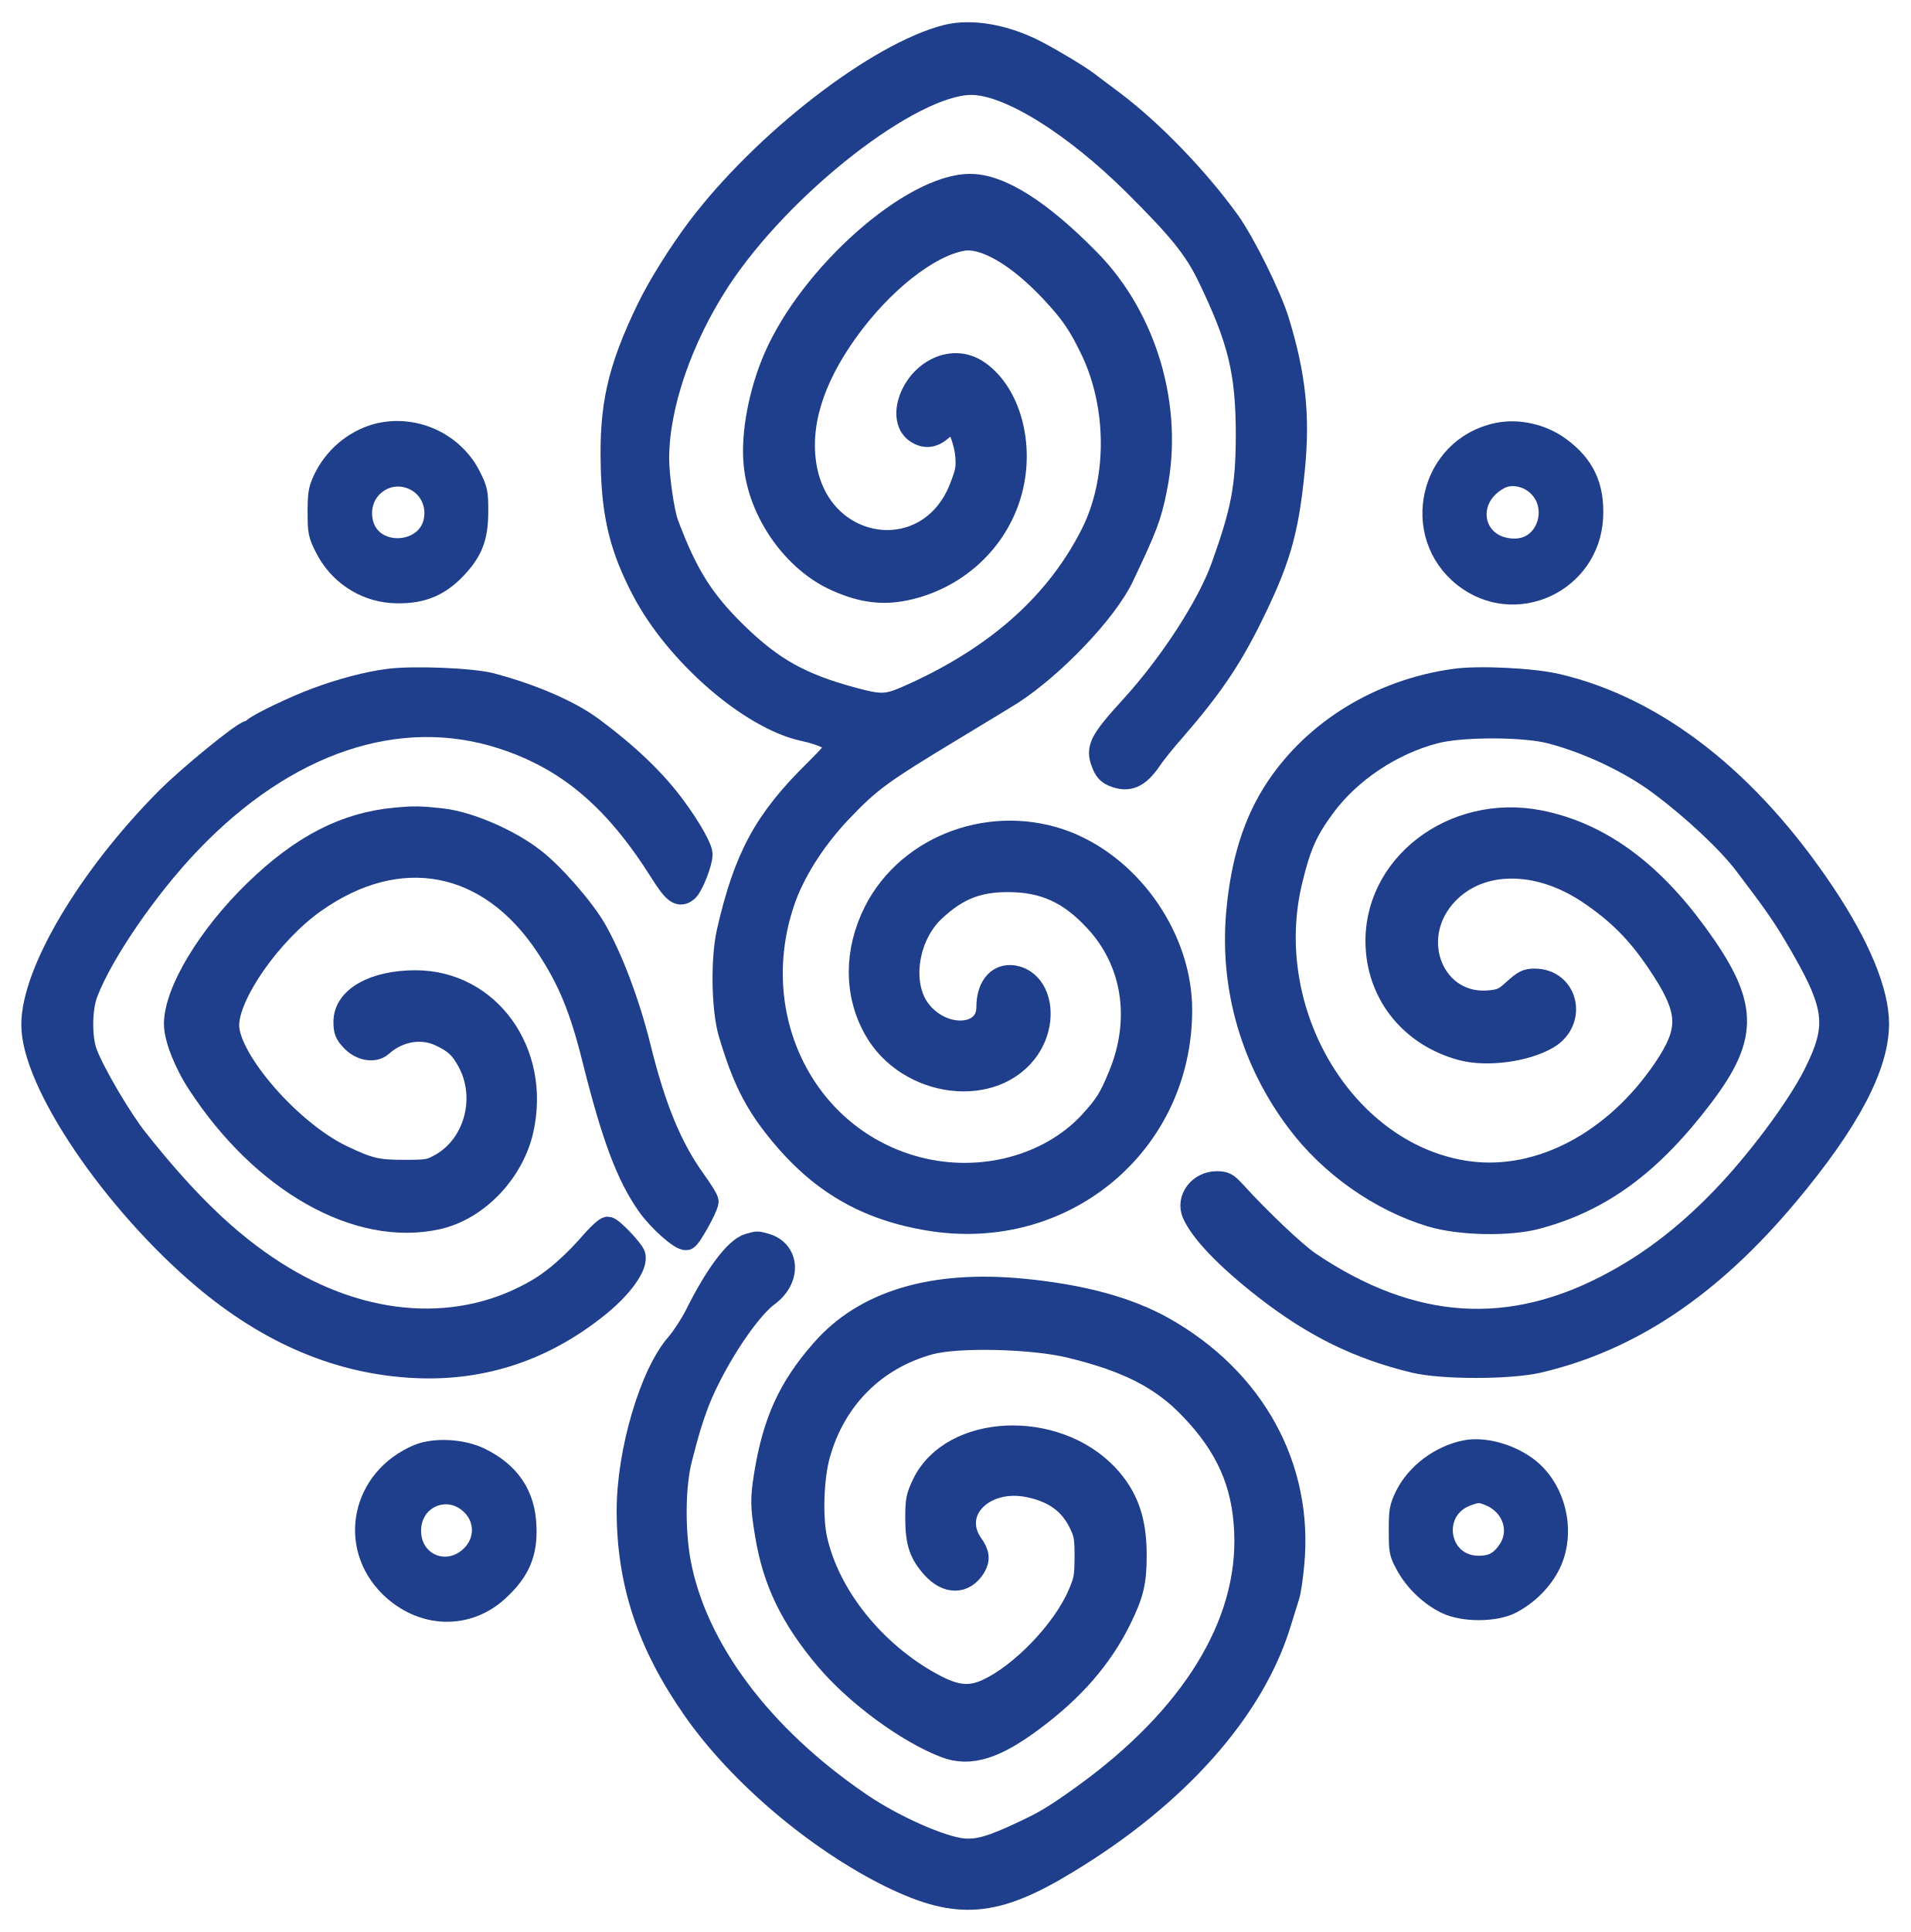
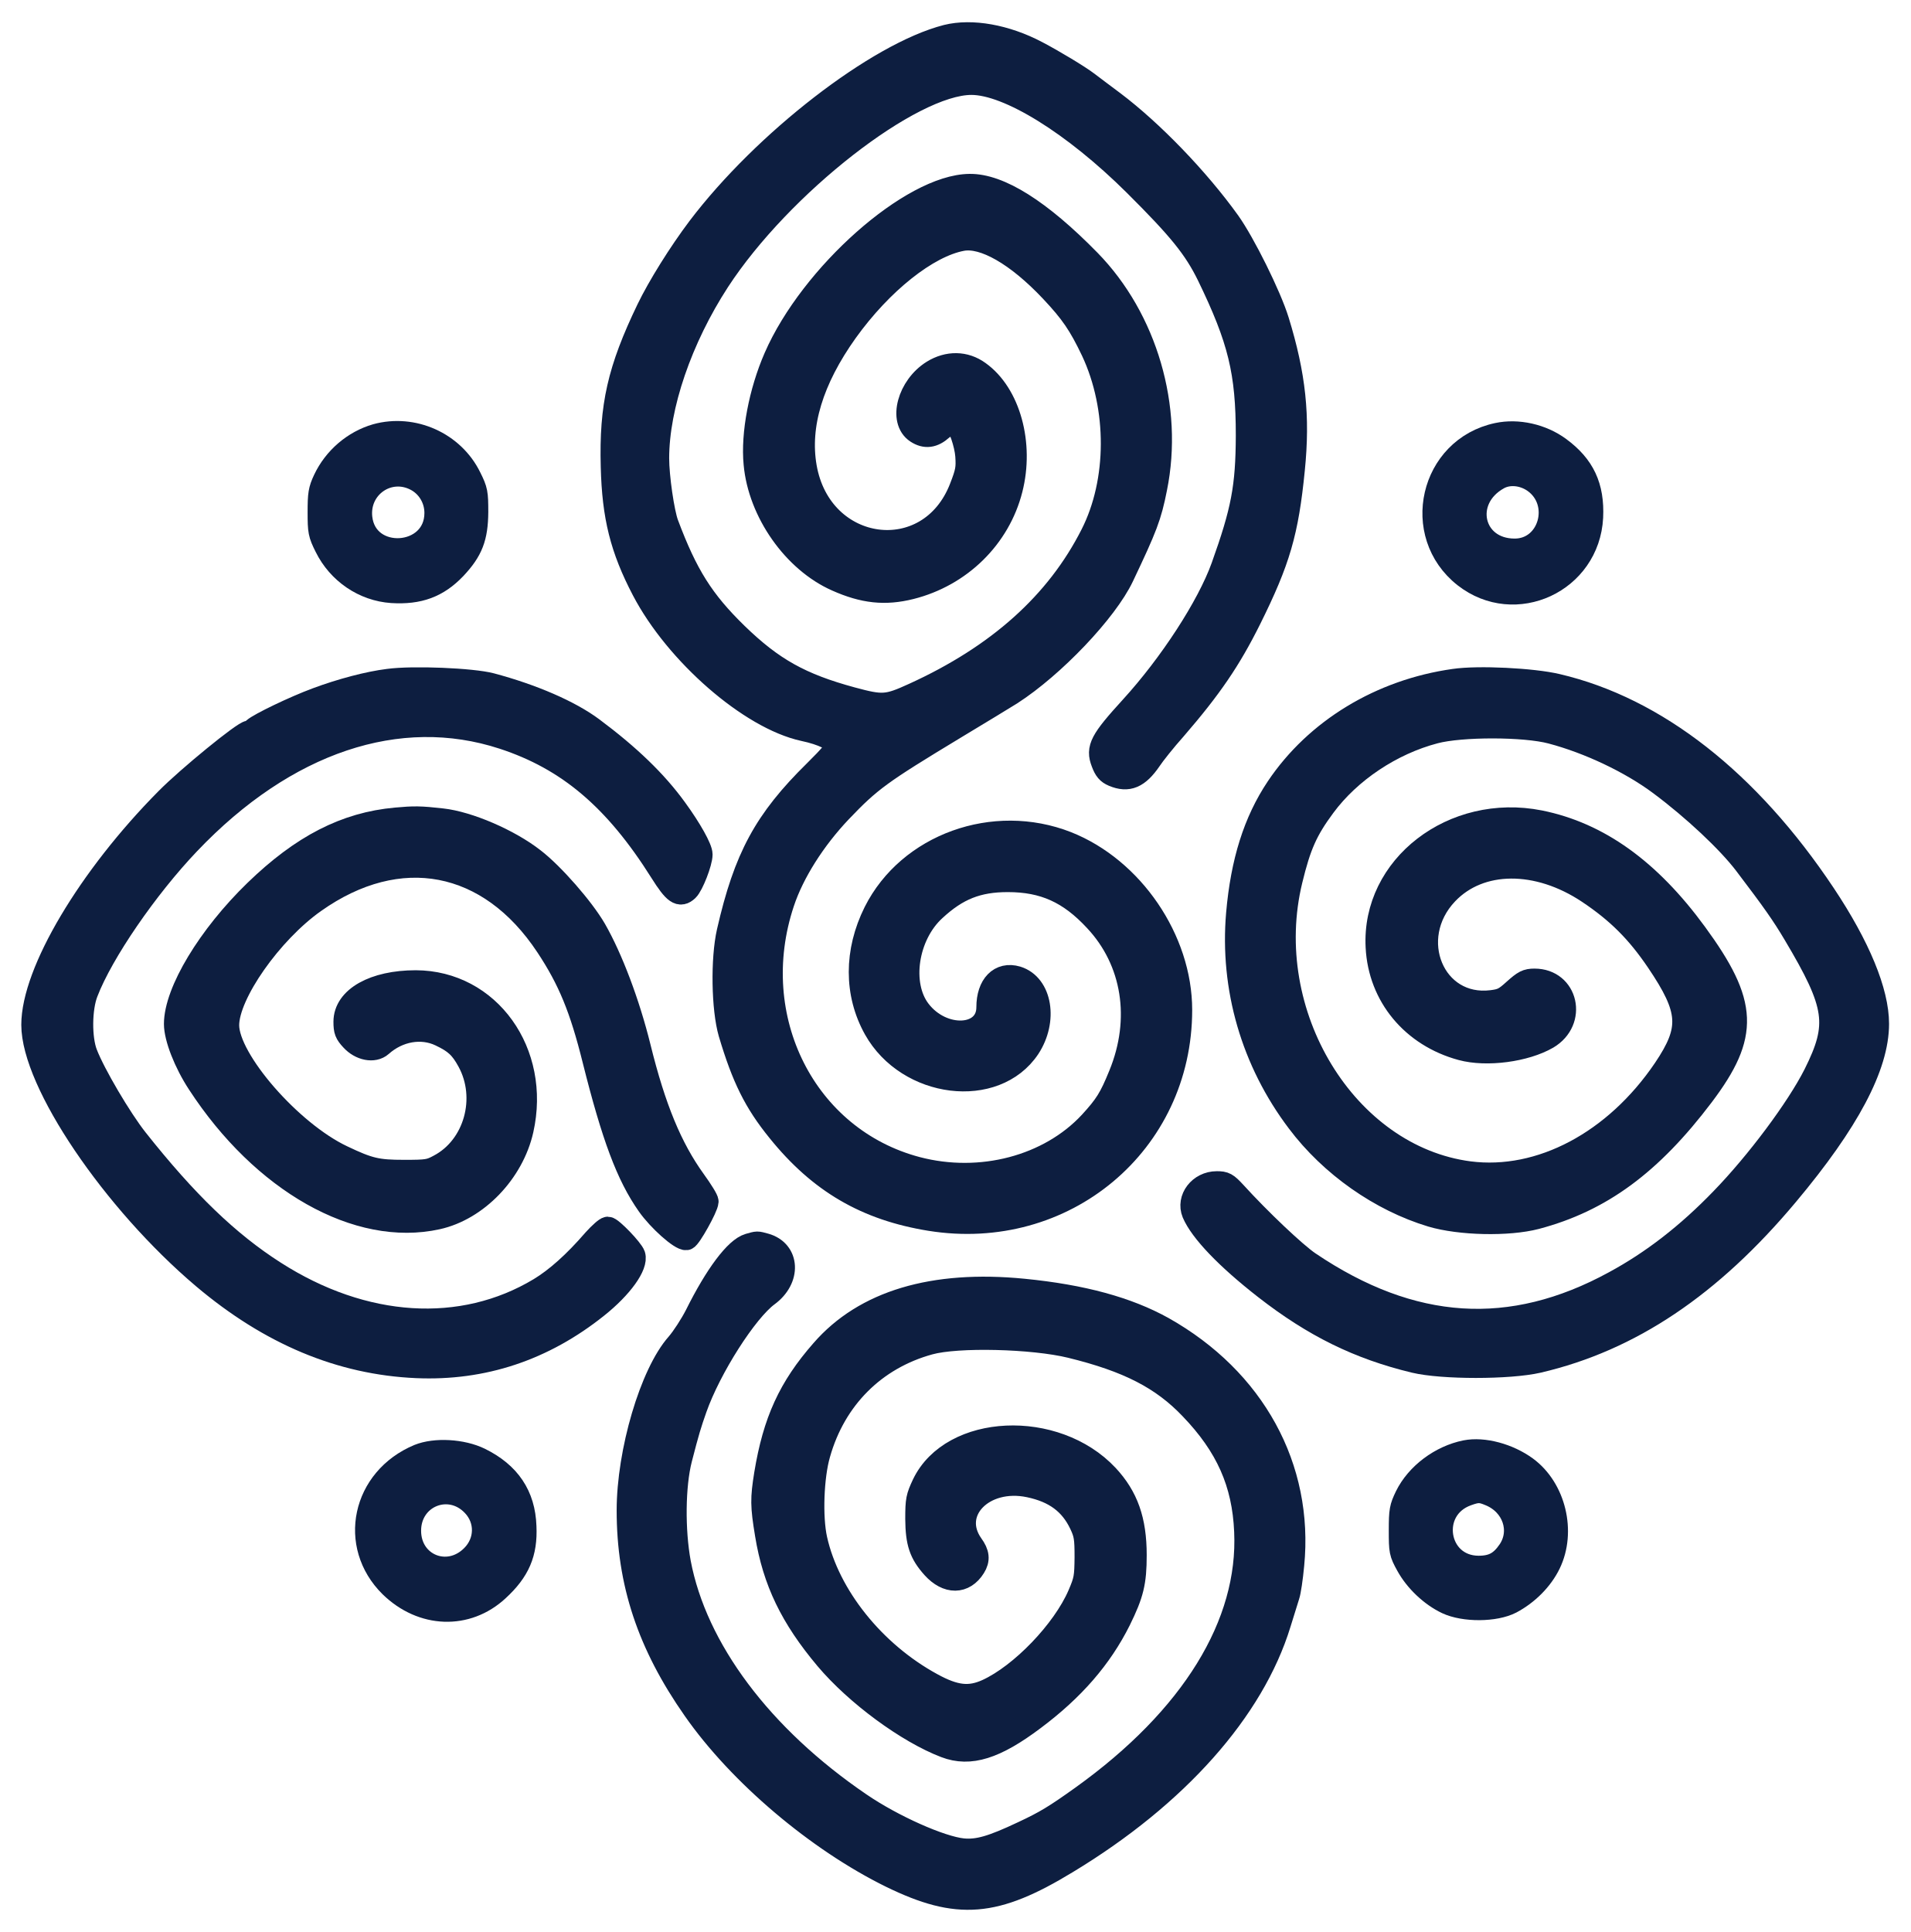
<svg xmlns="http://www.w3.org/2000/svg" viewBox="-16 -16 924.125 933.605" width="89" height="90">
-   <g transform="translate(-38,936.758) scale(0.1,-0.1)" fill="#1f3f8c" stroke="#1f3f8c" stroke-width="114" stroke-linejoin="round" stroke-linecap="round">
+   <g transform="translate(-38,936.758) scale(0.1,-0.1)" fill="#0d1e40" stroke="#0d1e40" stroke-width="114" stroke-linejoin="round" stroke-linecap="round">
    <path d="M4800 9356 c-335 -86 -882 -509 -1199 -927 -92 -122 -193 -284 -246 -394 -140 -291 -180 -466 -172 -760 6 -242 45 -397 149 -596 161 -308 518 -619 776 -675 94 -20 156 -51 160 -79 2 -14 -29 -51 -104 -125 -241 -237 -338 -416 -420 -775 -30 -132 -26 -373 8 -490 64 -215 122 -333 235 -472 199 -247 424 -378 733 -428 647 -104 1210 367 1210 1012 0 339 -234 682 -550 807 -352 138 -763 -10 -926 -334 -95 -190 -95 -394 0 -564 158 -282 579 -334 741 -91 86 131 58 302 -56 337 -81 24 -139 -36 -139 -142 0 -153 -222 -164 -334 -17 -98 128 -62 366 74 490 110 102 209 141 355 141 175 0 299 -56 425 -192 185 -197 230 -480 119 -750 -46 -113 -68 -148 -144 -231 -199 -214 -531 -302 -840 -221 -542 143 -836 726 -649 1287 48 145 151 307 278 441 145 152 194 187 551 403 121 73 245 148 275 167 205 132 460 400 539 567 113 238 133 289 160 426 79 389 -47 819 -321 1099 -237 242 -434 366 -578 364 -280 -3 -765 -432 -939 -832 -72 -165 -111 -369 -97 -513 21 -233 188 -470 394 -561 130 -58 233 -69 357 -38 239 60 426 243 485 476 56 219 -10 460 -156 564 -66 48 -148 49 -221 4 -116 -72 -160 -236 -78 -290 41 -27 79 -22 120 15 21 18 43 30 52 27 8 -3 16 -6 19 -6 15 0 48 -95 52 -153 4 -59 1 -78 -29 -155 -153 -395 -681 -325 -755 101 -35 202 32 423 199 657 170 237 393 414 560 445 106 20 268 -73 433 -248 99 -105 139 -164 200 -292 129 -275 128 -631 -3 -889 -168 -332 -454 -588 -863 -774 -129 -59 -152 -60 -300 -20 -247 67 -384 143 -558 312 -164 160 -243 285 -336 533 -21 56 -46 230 -46 318 0 254 112 580 294 860 302 463 933 955 1225 955 180 0 496 -196 792 -490 217 -216 290 -307 355 -439 151 -311 189 -468 189 -776 -1 -250 -23 -364 -120 -635 -69 -192 -252 -473 -441 -680 -146 -160 -166 -197 -139 -266 13 -35 25 -49 51 -60 71 -30 119 -9 176 74 17 26 71 94 121 150 172 199 264 334 362 531 140 282 180 419 210 722 26 258 5 456 -76 719 -38 123 -164 376 -236 477 -150 209 -371 438 -558 579 -49 37 -106 79 -125 94 -42 32 -163 105 -245 148 -150 79 -314 108 -435 78z" />
    <path d="M2040 7425 c-107 -31 -200 -110 -249 -214 -23 -49 -26 -69 -26 -156 0 -93 2 -105 33 -167 61 -124 183 -207 318 -216 130 -8 220 25 304 113 80 85 104 148 105 270 0 93 -2 105 -33 167 -81 166 -275 252 -452 203z m192 -211 c60 -31 98 -94 98 -163 0 -224 -342 -245 -366 -23 -16 150 135 255 268 186z" />
    <path d="M7464 7430 c-321 -68 -416 -481 -158 -684 243 -190 596 -26 612 284 7 148 -40 248 -156 333 -84 62 -200 88 -298 67z m177 -225 c144 -101 79 -335 -94 -335 -211 0 -266 248 -78 351 50 27 118 21 172 -16z" />
    <path d="M2099 6240 c-97 -12 -229 -47 -347 -91 -108 -40 -276 -121 -303 -145 -8 -8 -19 -14 -24 -14 -25 0 -293 -219 -397 -324 -376 -379 -648 -837 -648 -1091 0 -277 388 -851 825 -1221 322 -272 663 -415 1030 -431 321 -14 613 83 872 290 118 94 193 199 178 247 -9 27 -108 130 -125 130 -8 0 -37 -26 -65 -57 -95 -110 -183 -188 -264 -237 -376 -226 -852 -196 -1284 81 -224 143 -428 340 -668 643 -78 99 -205 314 -244 415 -29 74 -28 220 3 298 74 193 290 507 494 721 468 492 1017 676 1522 511 315 -103 544 -297 766 -650 64 -102 89 -119 124 -86 23 22 66 132 66 170 0 29 -52 122 -122 218 -96 133 -226 258 -403 390 -110 82 -291 160 -490 213 -91 24 -377 36 -496 20z" />
    <path d="M7255 6240 c-355 -50 -668 -240 -855 -519 -109 -163 -170 -357 -192 -608 -31 -359 72 -714 292 -1005 159 -212 399 -380 645 -454 138 -41 371 -46 505 -11 313 83 554 260 805 592 220 292 214 442 -33 780 -225 308 -471 484 -754 541 -418 83 -806 -216 -785 -605 12 -236 171 -427 407 -491 121 -33 308 -8 415 54 137 81 93 276 -62 276 -37 0 -50 -7 -97 -49 -46 -42 -61 -49 -109 -55 -284 -36 -427 308 -219 526 160 168 440 170 687 5 142 -95 237 -190 334 -333 161 -238 166 -329 34 -525 -239 -353 -602 -545 -946 -501 -598 78 -1020 771 -863 1417 41 169 74 243 160 359 124 168 326 303 536 358 128 34 434 34 565 -1 182 -48 384 -144 525 -249 164 -122 332 -280 414 -388 136 -179 181 -243 238 -339 206 -346 219 -439 98 -681 -84 -166 -279 -427 -450 -603 -167 -173 -337 -304 -520 -403 -500 -273 -980 -242 -1478 94 -67 45 -240 209 -360 341 -39 42 -48 47 -86 47 -82 0 -140 -77 -112 -145 37 -87 161 -217 347 -362 235 -183 452 -290 722 -355 134 -32 457 -32 597 0 446 104 834 365 1204 807 295 352 437 621 437 825 0 154 -90 373 -258 625 -366 549 -813 899 -1291 1011 -118 28 -381 41 -497 24z" />
    <path d="M2135 5569 c-243 -22 -453 -130 -678 -348 -225 -218 -387 -487 -387 -642 0 -66 47 -187 112 -286 310 -476 770 -736 1153 -651 191 42 363 221 409 425 84 374 -160 714 -513 715 -201 0 -341 -79 -341 -192 0 -43 5 -56 33 -86 41 -45 105 -58 140 -27 83 74 196 94 288 50 72 -34 101 -61 137 -127 98 -179 32 -416 -143 -508 -46 -25 -59 -27 -170 -27 -131 0 -170 9 -300 71 -250 118 -555 469 -555 637 0 152 209 450 420 599 411 291 848 207 1127 -215 108 -163 165 -302 227 -551 93 -371 163 -559 263 -701 52 -74 157 -167 183 -163 15 3 98 151 99 178 1 8 -27 53 -61 100 -114 158 -194 351 -267 647 -53 214 -135 430 -214 568 -59 102 -205 269 -298 340 -118 92 -314 176 -441 190 -106 12 -135 12 -223 4z" />
    <path d="M3843 3509 c-62 -18 -157 -144 -254 -339 -24 -47 -65 -110 -91 -140 -127 -143 -238 -521 -238 -804 0 -349 99 -647 319 -961 219 -314 596 -633 952 -808 322 -157 502 -143 850 69 531 321 899 736 1027 1154 18 58 37 119 42 135 6 17 16 83 22 148 46 470 -188 897 -627 1144 -171 95 -389 155 -674 183 -437 43 -768 -56 -973 -292 -157 -179 -231 -341 -273 -596 -19 -119 -19 -153 4 -292 37 -226 121 -400 289 -600 145 -172 392 -354 576 -424 118 -45 240 -7 426 133 190 142 323 295 414 477 62 126 76 182 76 314 0 168 -40 281 -135 383 -250 267 -750 244 -887 -41 -29 -62 -32 -75 -32 -167 1 -115 18 -166 79 -234 68 -75 148 -75 196 2 22 35 19 65 -11 106 -113 160 55 334 279 287 124 -26 202 -84 250 -185 23 -49 26 -68 26 -161 -1 -97 -3 -111 -34 -183 -75 -174 -279 -387 -445 -463 -86 -39 -156 -32 -269 30 -281 153 -501 428 -562 702 -24 108 -17 304 15 414 76 269 270 463 535 536 136 38 501 29 685 -16 278 -68 443 -153 582 -299 175 -182 255 -362 265 -596 21 -450 -259 -904 -792 -1286 -130 -93 -178 -122 -285 -172 -152 -72 -220 -91 -293 -84 -107 11 -339 114 -497 222 -479 326 -796 750 -875 1168 -29 158 -27 373 6 502 35 136 45 168 72 245 69 196 245 472 350 549 106 78 99 210 -12 241 -41 11 -35 11 -78 -1z" />
    <path d="M7310 2509 c-120 -24 -234 -109 -286 -215 -26 -54 -29 -68 -29 -164 0 -101 1 -108 34 -168 41 -75 115 -145 191 -181 83 -39 232 -38 309 2 79 42 147 110 184 186 75 154 25 362 -111 462 -86 63 -206 95 -292 78z m118 -205 c115 -47 159 -176 94 -273 -40 -59 -80 -81 -150 -81 -207 1 -252 285 -55 355 50 18 66 18 111 -1z" />
    <path d="M2246 2490 c-268 -112 -336 -431 -135 -629 152 -148 367 -156 516 -18 100 92 137 177 131 306 -5 149 -77 255 -217 324 -86 42 -216 49 -295 17z m265 -238 c67 -71 65 -178 -5 -248 -119 -120 -306 -44 -306 124 0 170 195 248 311 124z" />
  </g>
</svg>
